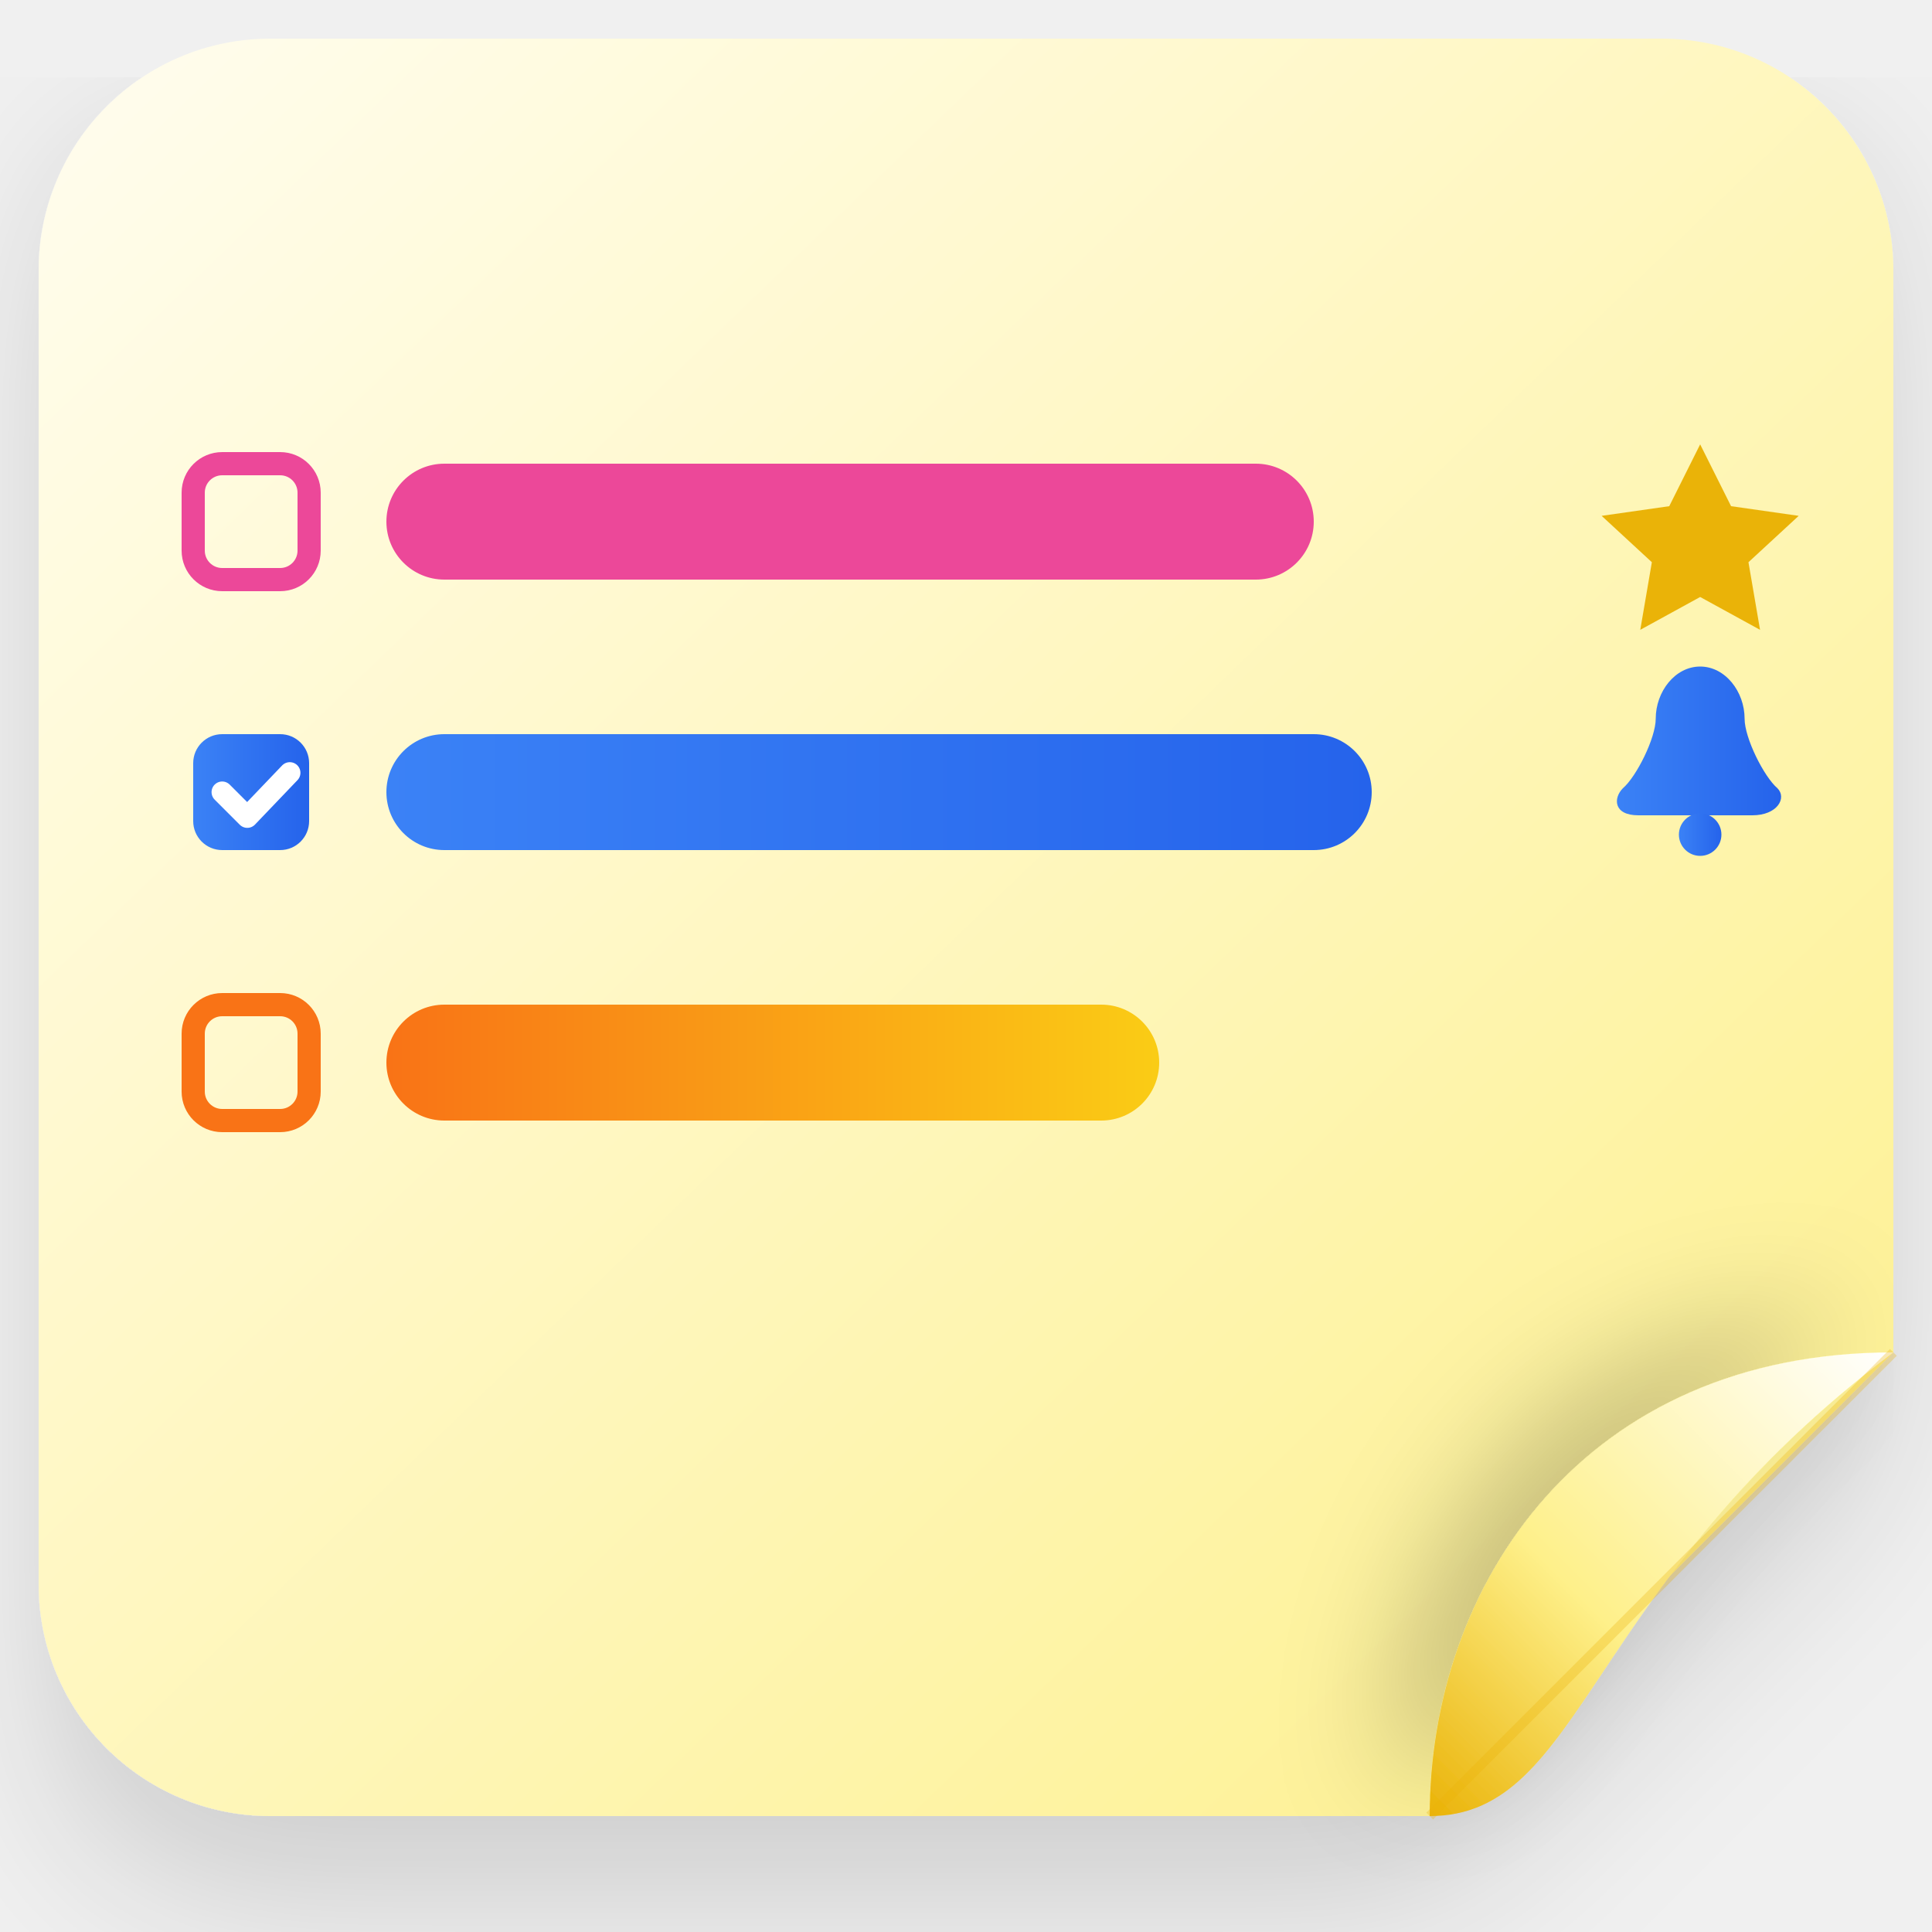
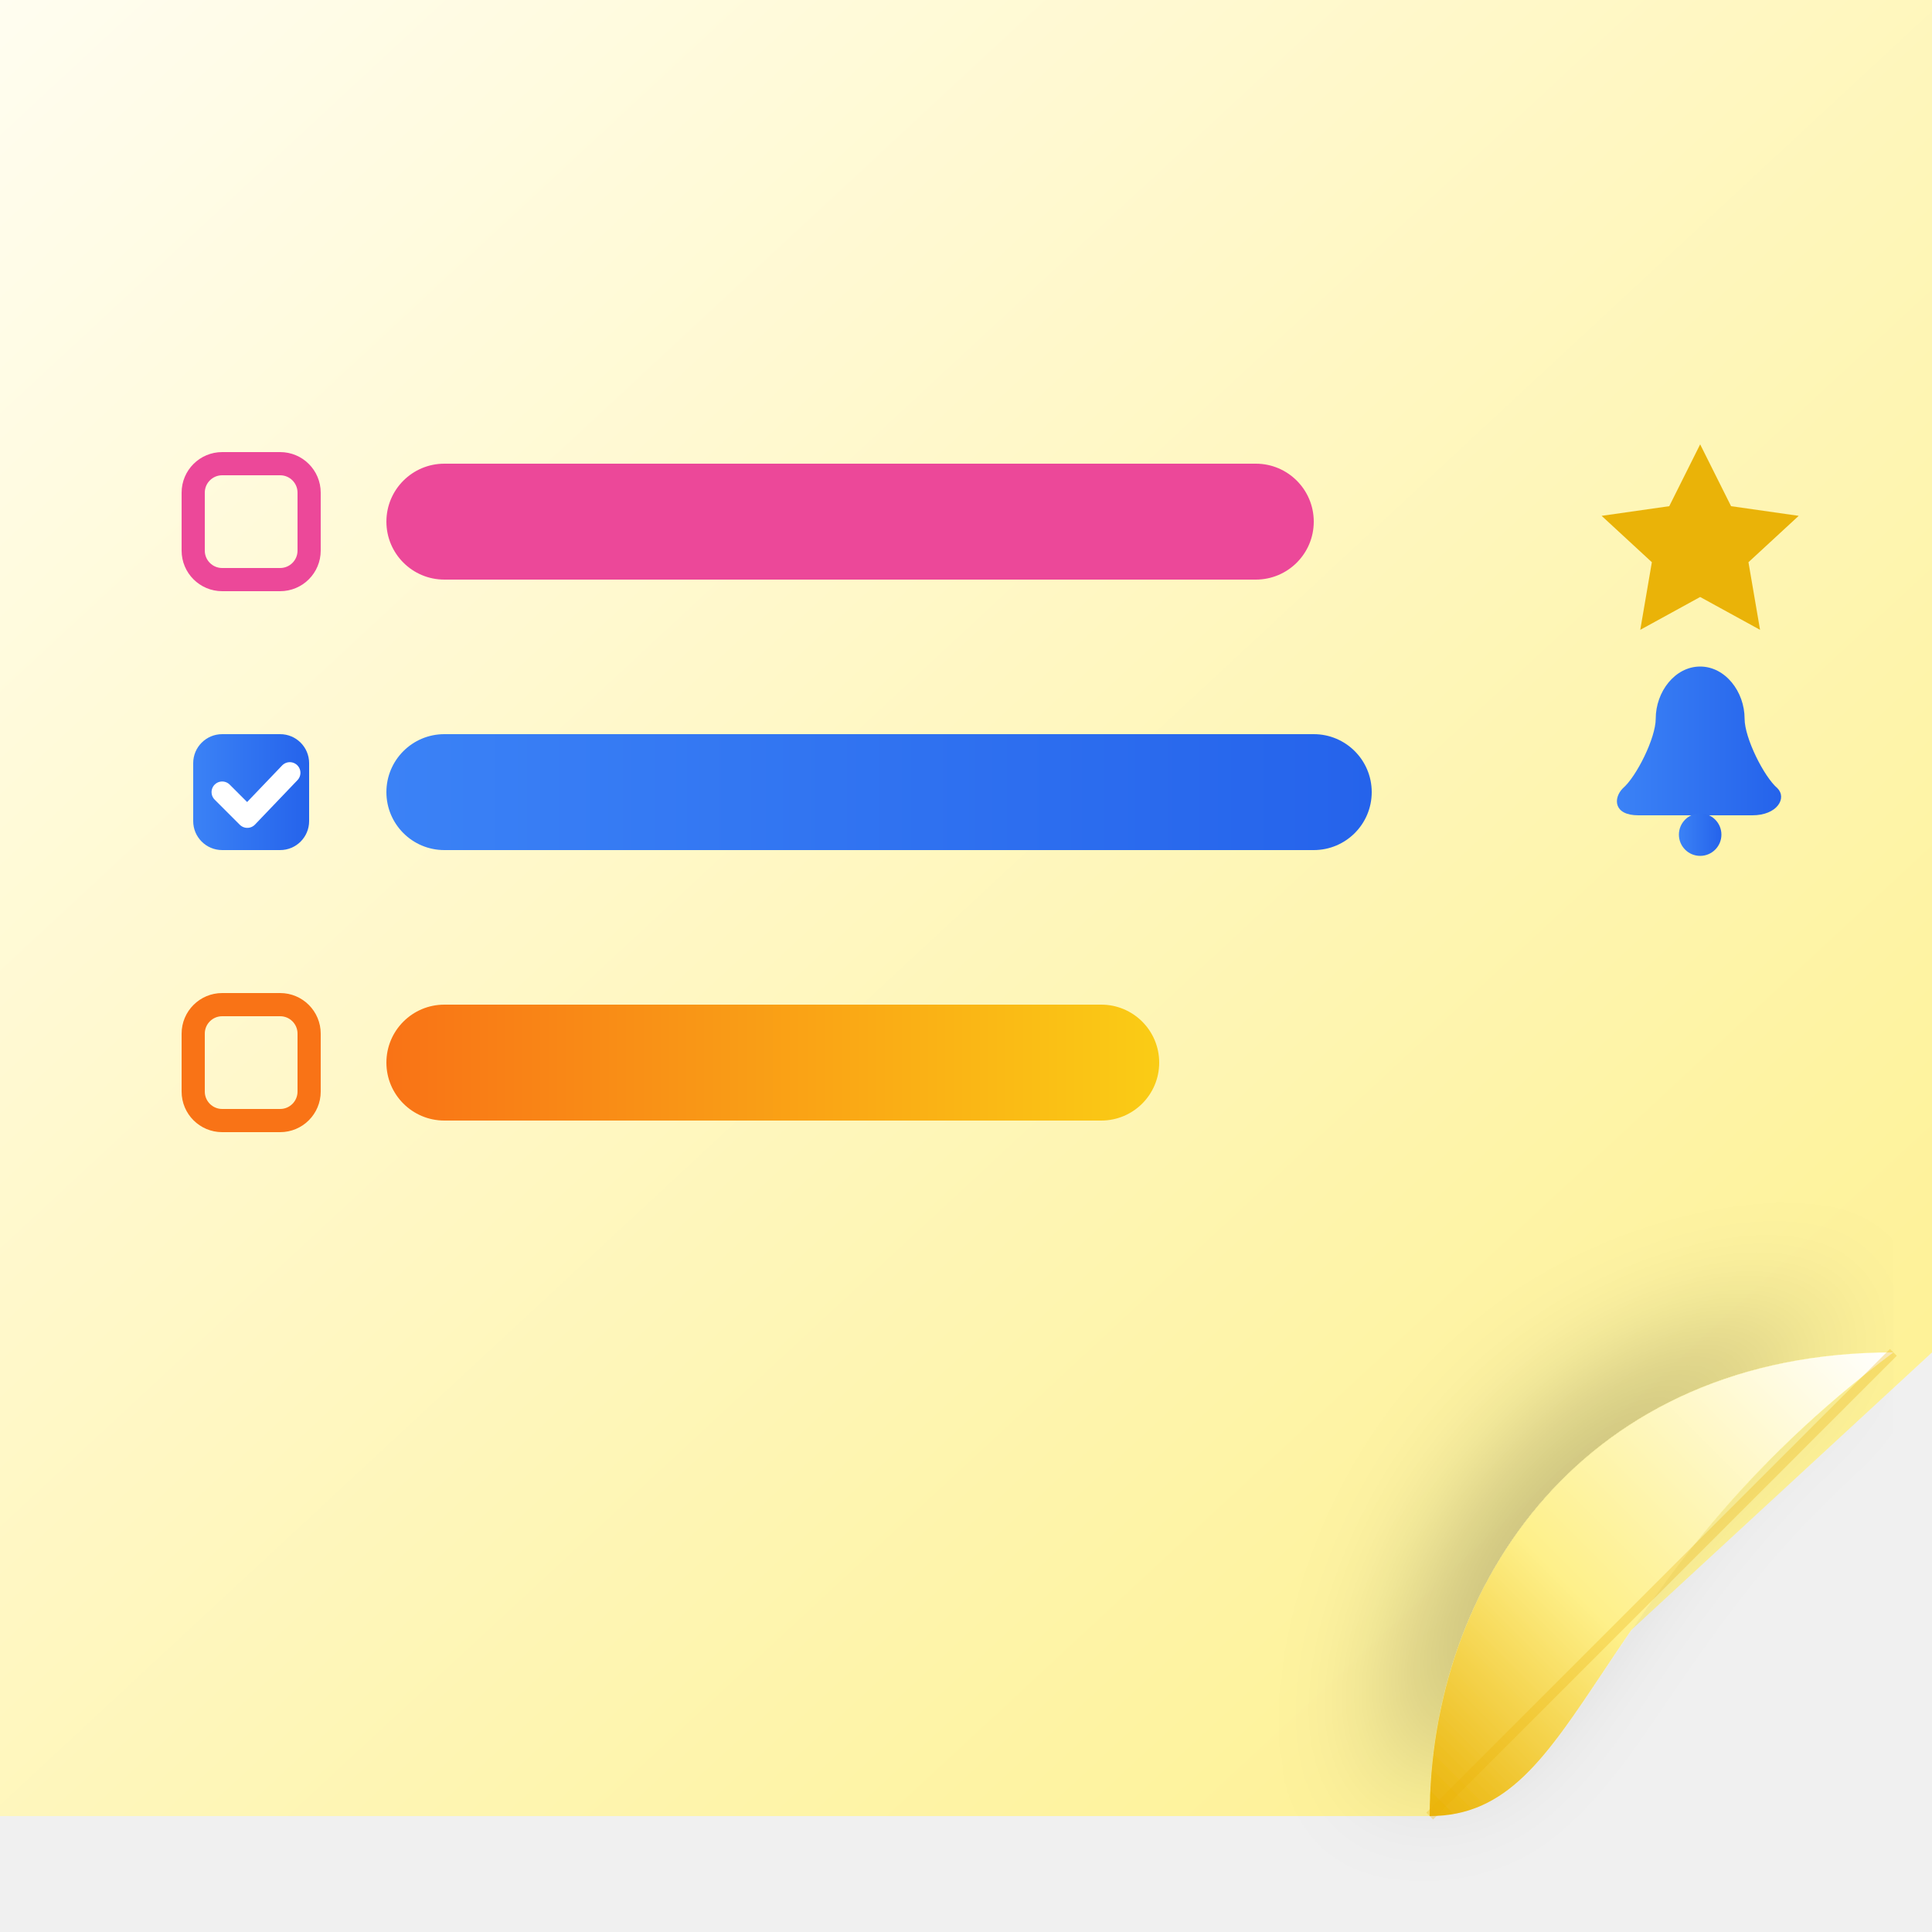
<svg xmlns="http://www.w3.org/2000/svg" viewBox="0 0 100 100" fill="none">
  <defs>
    <linearGradient id="paper-bg" x1="0%" y1="0%" x2="100%" y2="100%">
      <stop offset="0%" stop-color="#FFFDF0" />
      <stop offset="100%" stop-color="#FEF08A" />
    </linearGradient>
    <linearGradient id="curl-bg" x1="0%" y1="100%" x2="100%" y2="0%">
      <stop offset="0%" stop-color="#EAB308" />
      <stop offset="40%" stop-color="#FEF08A" />
      <stop offset="100%" stop-color="#FFFFFF" />
    </linearGradient>
    <linearGradient id="pill-blue" x1="0%" y1="0%" x2="100%" y2="0%">
      <stop offset="0%" stop-color="#3B82F6" />
      <stop offset="100%" stop-color="#2563EB" />
    </linearGradient>
    <linearGradient id="pill-yellow" x1="0%" y1="0%" x2="100%" y2="0%">
      <stop offset="0%" stop-color="#F97316" />
      <stop offset="100%" stop-color="#FACC15" />
    </linearGradient>
    <filter id="paper-shadow" x="-15%" y="-15%" width="135%" height="135%">
      <feDropShadow dx="0" dy="4" stdDeviation="4.5" flood-color="#000000" flood-opacity="0.15" />
    </filter>
    <filter id="curl-shadow" x="-35%" y="-35%" width="170%" height="170%">
      <feDropShadow dx="-2" dy="-2" stdDeviation="3" flood-color="#000000" flood-opacity="0.22" />
    </filter>
  </defs>
  <g>
-     <path d="M2 14 C2 7.37 7.37 2 14 2 H86 C92.63 2 98 7.37 98 14 V70 L74 94 H14 C7.37 94 2 88.63 2 82 Z" fill="url(#paper-bg)" filter="url(#paper-shadow)" />
+     <path d="M0 0 H100 V70 L74 94 H0 Z" fill="url(#paper-bg)" />
    <rect x="10" y="24" width="6" height="6" rx="1.5" stroke="#EC4899" stroke-width="1.2" fill="none" />
    <rect x="20" y="24" width="48" height="6" rx="3" fill="#EC4899" />
    <path d="M88.0 23 L89.6 26.2 L93.1 26.7 L90.5 29.1 L91.1 32.6 L88.0 30.9 L84.9 32.6 L85.5 29.1 L82.9 26.7 L86.4 26.2 Z" fill="#EAB308" />
    <rect x="10" y="38" width="6" height="6" rx="1.5" fill="url(#pill-blue)" />
    <path d="M11.5 41 L12.8 42.3 L15 40" stroke="#FFFFFF" stroke-width="1.1" stroke-linecap="round" stroke-linejoin="round" />
    <rect x="20" y="38" width="51" height="6" rx="3" fill="url(#pill-blue)" />
    <path d="M88.0 34.5 C86.7 34.5 85.7 35.8 85.7 37.2 C85.7 38.2 84.7 40.2 84.0 40.8 C83.5 41.3 83.5 42.2 84.8 42.2 H90.7 C92.0 42.2 92.5 41.3 92.0 40.8 C91.3 40.2 90.3 38.2 90.3 37.2 C90.3 35.8 89.3 34.5 88.0 34.5 Z" fill="url(#pill-blue)" />
    <circle cx="88.0" cy="43.2" r="1.1" fill="url(#pill-blue)" />
    <rect x="10" y="52" width="6" height="6" rx="1.5" stroke="#F97316" stroke-width="1.2" fill="none" />
    <rect x="20" y="52" width="40" height="6" rx="3" fill="url(#pill-yellow)" />
    <path d="M74 94 C74 82 82 70 98 70 C82 82 82 94 74 94 Z" fill="url(#curl-bg)" filter="url(#curl-shadow)" />
    <path d="M74 94 L98 70" stroke="#EAB308" stroke-opacity="0.3" stroke-width="0.5" />
  </g>
</svg>
